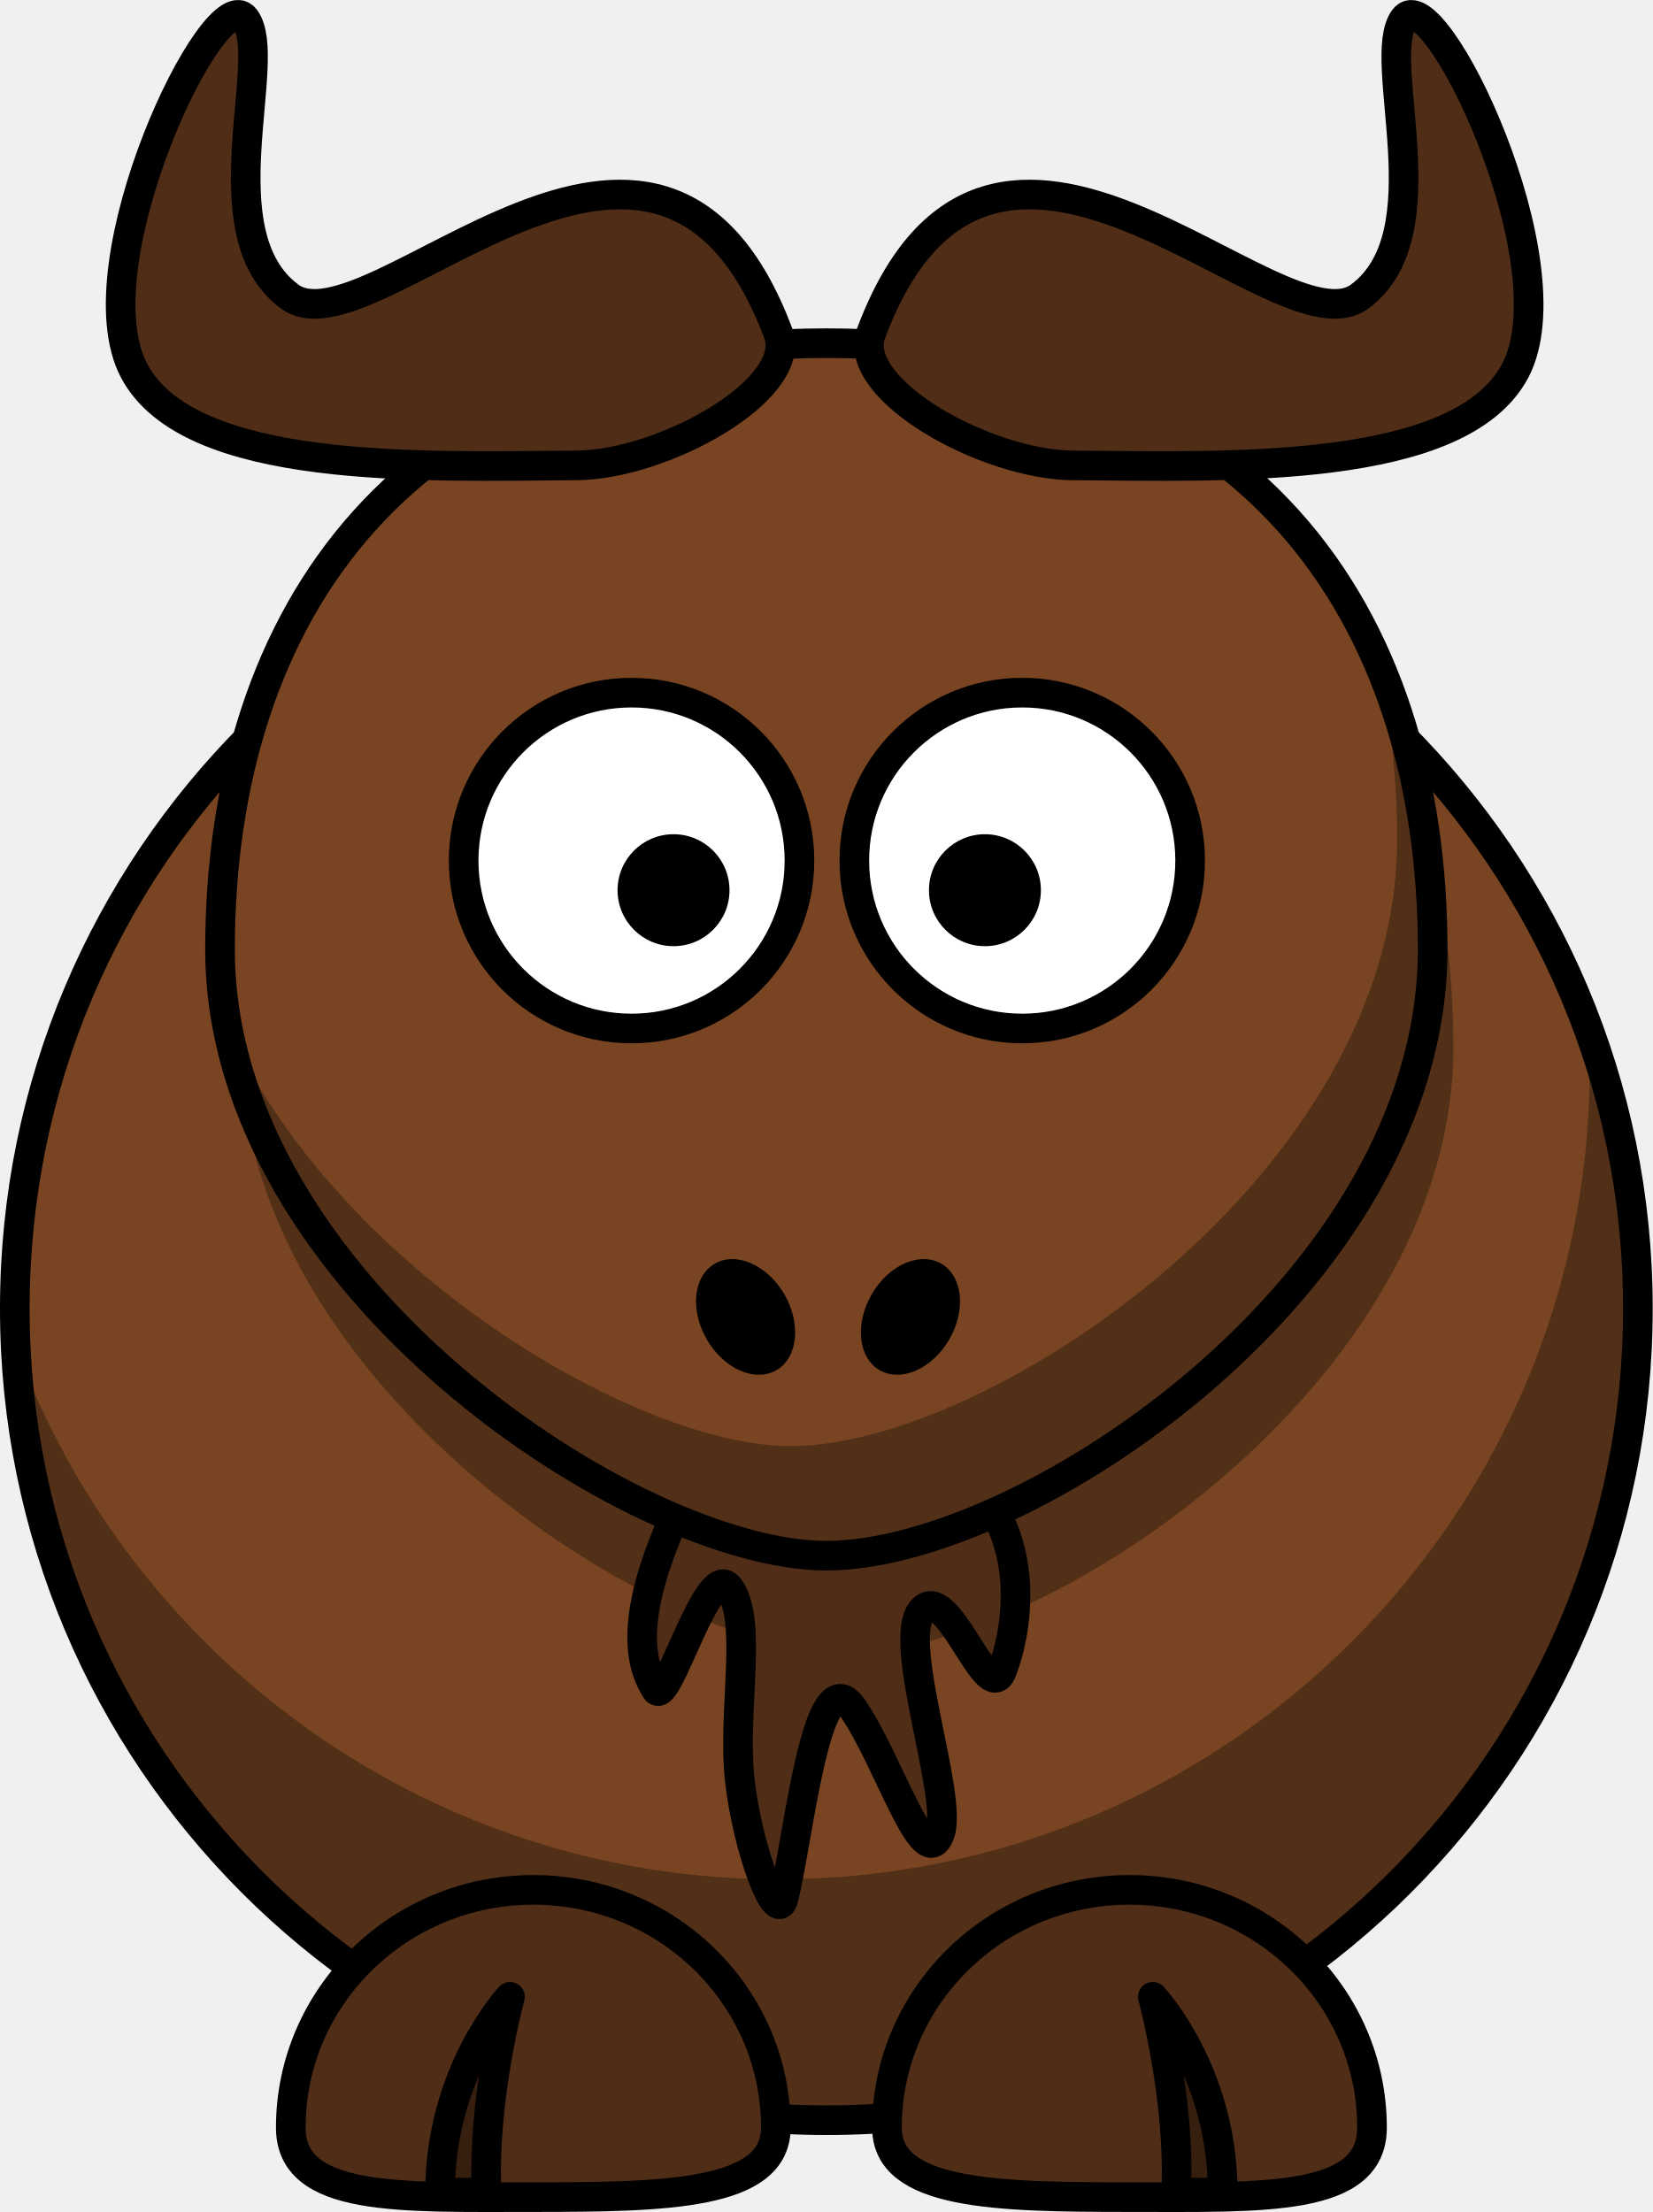
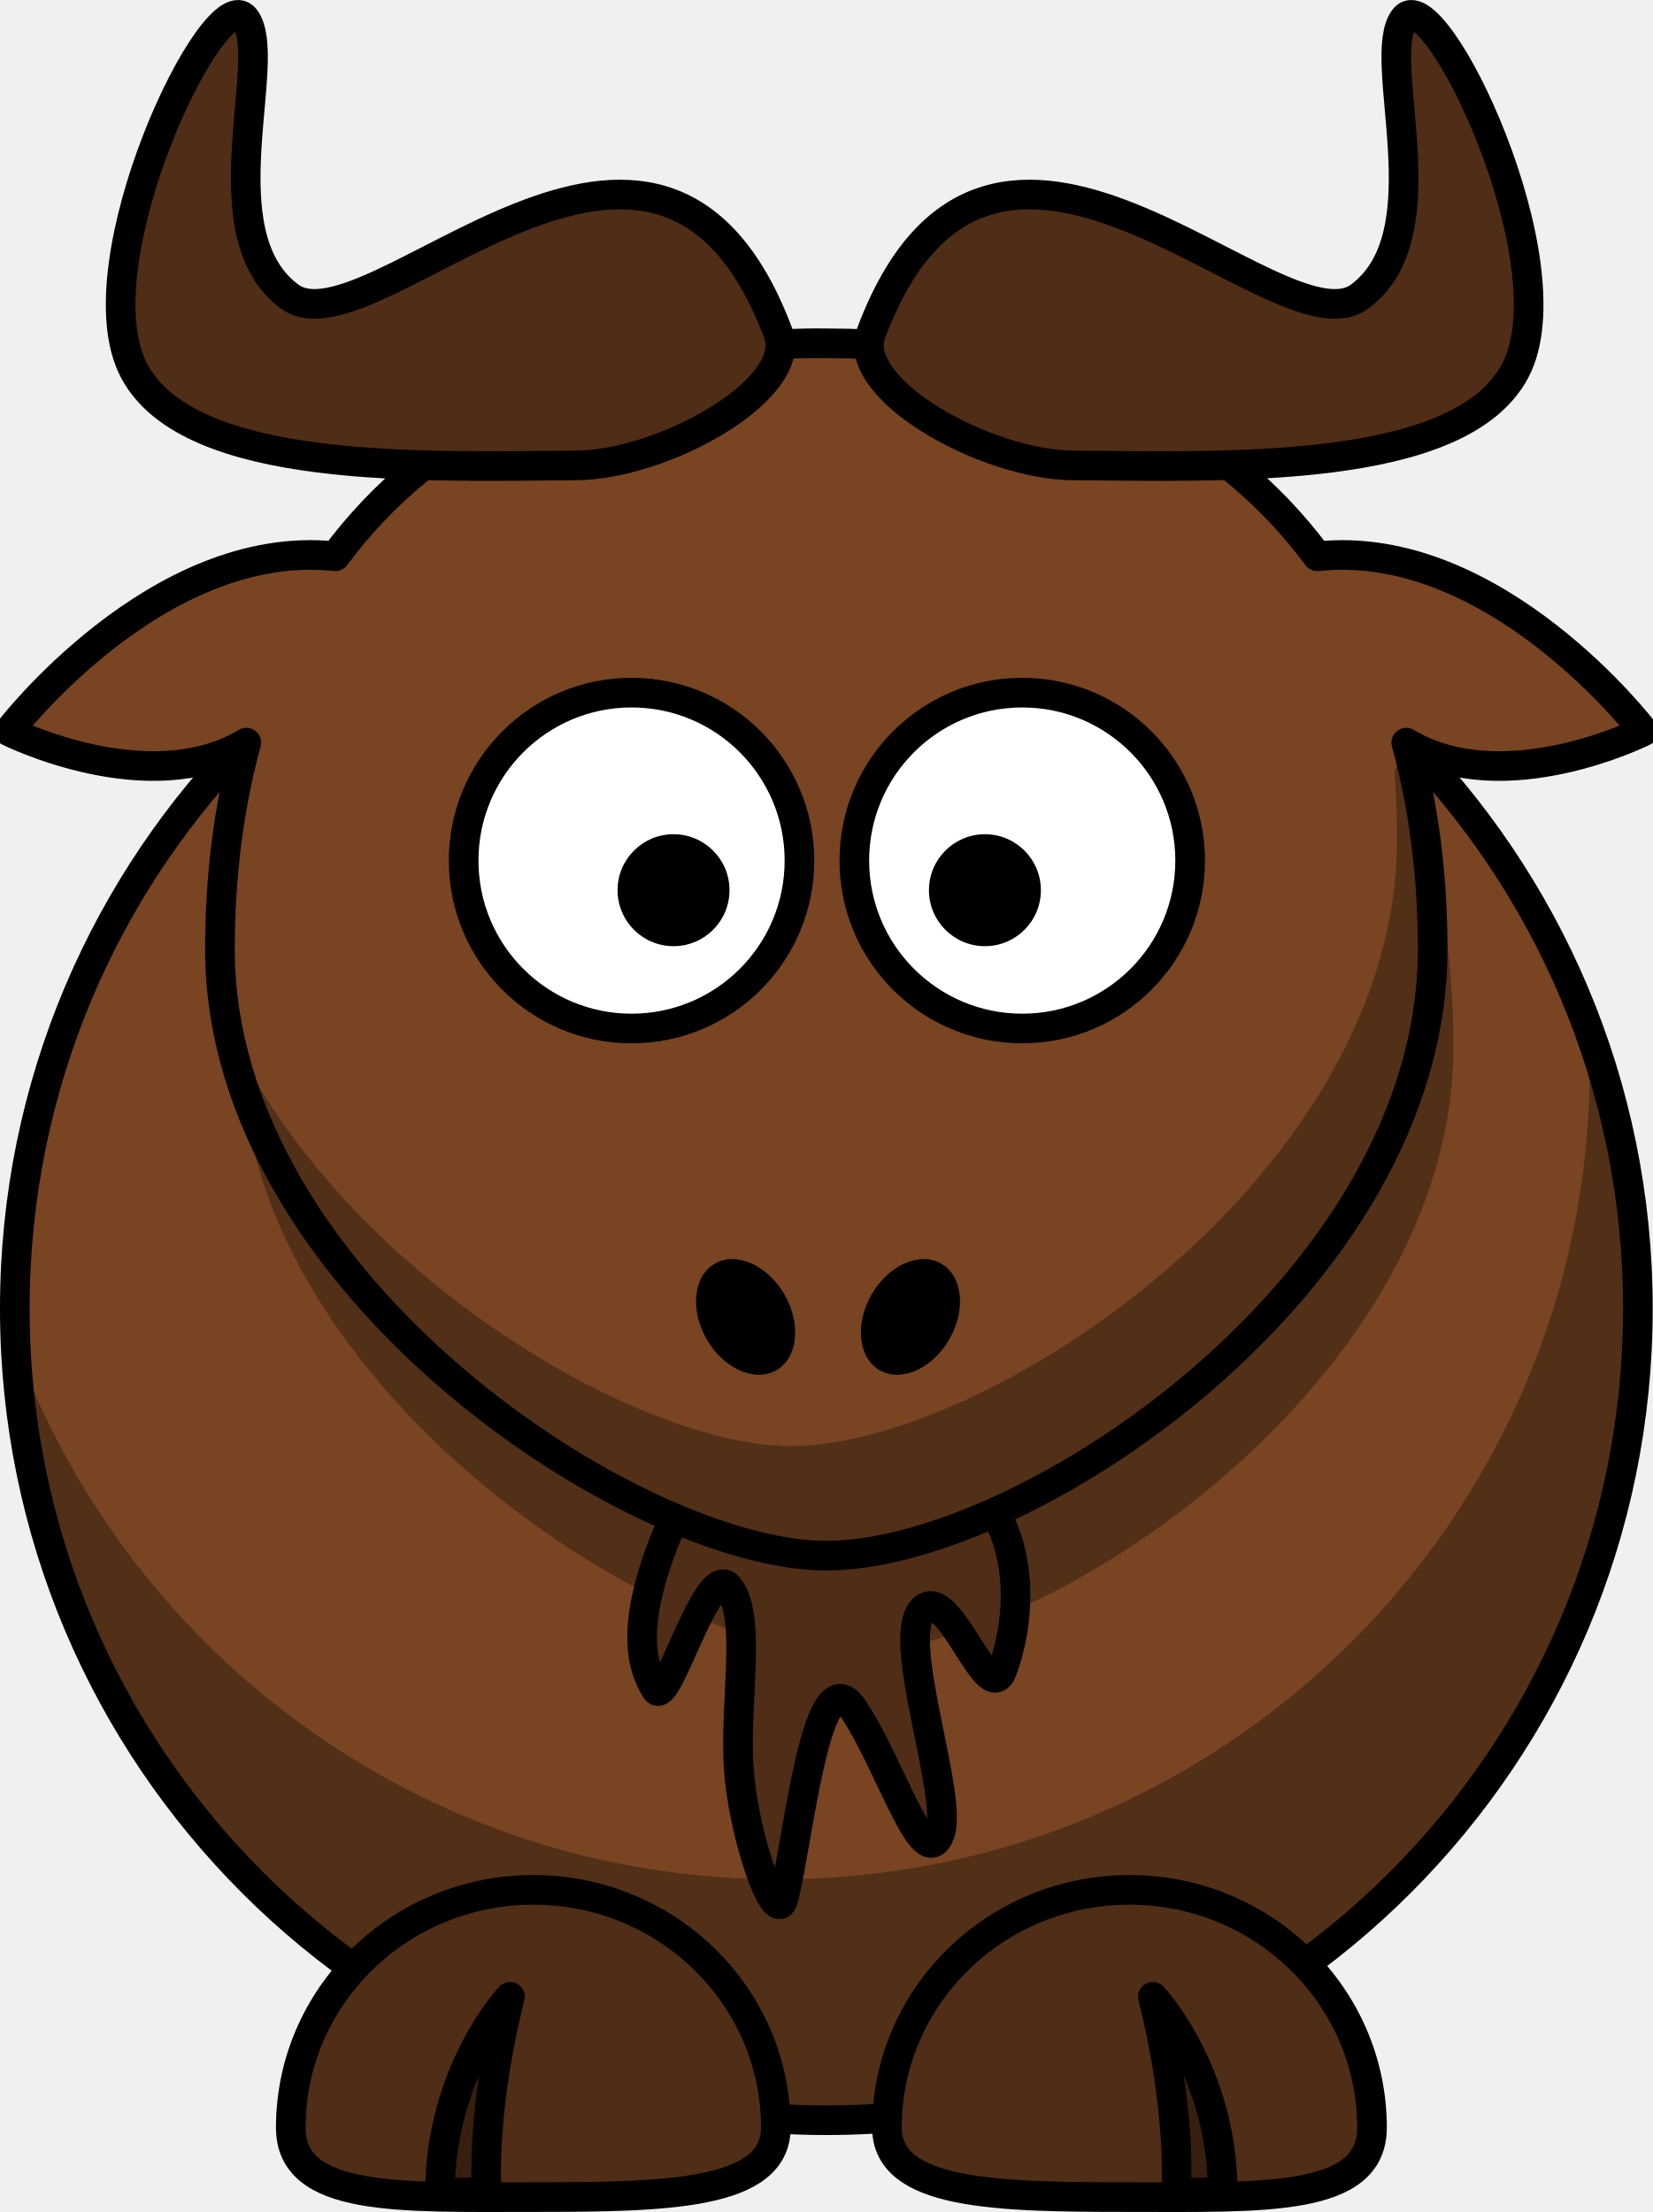
<svg xmlns="http://www.w3.org/2000/svg" version="1.0" width="223.073" height="298.601" id="svg2">
  <defs id="defs4" />
  <g transform="translate(-239.7363,-384.0659)" id="layer1">
    <path d="M 441.295,560.706 C 441.309,610.434 401.001,650.754 351.273,650.754 C 301.545,650.754 261.237,610.434 261.251,560.706 C 261.237,510.978 301.545,470.657 351.273,470.657 C 401.001,470.657 441.309,510.978 441.295,560.706 z" transform="matrix(1.216783,0,0,1.216783,-76.1501,-121.5516)" id="path2383" style="opacity:1;fill:#784421;fill-opacity:1;fill-rule:nonzero;stroke:#000000;stroke-width:3.287;stroke-linecap:round;stroke-linejoin:round;stroke-miterlimit:4;stroke-dasharray:none;stroke-opacity:1" />
    <path d="M 454.188,523.125 C 454.264,524.807 454.312,526.518 454.312,528.219 C 454.312,588.683 405.246,637.75 344.781,637.75 C 297.519,637.75 257.19,607.751 241.844,565.781 C 244.497,623.893 292.517,670.25 351.281,670.25 C 411.746,670.25 460.812,621.183 460.812,560.719 C 460.812,547.517 458.474,534.849 454.188,523.125 z" id="path3221" style="opacity:1;fill:#000000;fill-opacity:0.314;fill-rule:nonzero;stroke:none;stroke-width:4;stroke-linecap:round;stroke-linejoin:round;stroke-miterlimit:4;stroke-dasharray:none;stroke-opacity:1" />
    <path d="M 359.453,671.275 C 359.453,680.366 374.119,680.657 392.188,680.657 C 410.258,680.657 424.924,681.35 424.924,671.275 C 424.924,653.56 410.258,639.181 392.188,639.181 C 374.119,639.181 359.453,653.56 359.453,671.275 z" id="path3172" style="fill:#502d16;fill-opacity:1;fill-rule:nonzero;stroke:#000000;stroke-width:4;stroke-linecap:round;stroke-linejoin:round;stroke-miterlimit:4;stroke-opacity:1" />
    <path d="M 435.908,525.42 C 435.908,570.595 380.787,607.258 354.07,607.258 C 328.352,607.258 272.233,570.595 272.233,525.42 C 272.233,480.246 296.858,443.583 354.07,443.583 C 411.293,443.583 435.908,480.246 435.908,525.42 z" id="path3236" style="fill:#000000;fill-opacity:0.314;fill-rule:nonzero;stroke:none;stroke-width:4;stroke-linecap:round;stroke-linejoin:round;stroke-miterlimit:4;stroke-opacity:1" />
    <path d="M 332.687,584.914 C 323.349,603.299 326.789,609.663 328.264,612.138 C 329.738,614.613 335.267,594.762 338.093,598.349 C 341.443,602.602 338.585,614.966 339.567,624.159 C 340.55,633.351 344.518,643.998 345.465,640.422 C 347.431,632.998 349.888,607.542 354.803,614.613 C 359.718,621.684 364.421,637.429 366.599,631.583 C 368.451,626.611 360.701,605.774 364.141,601.531 C 367.581,597.289 372.988,614.613 374.954,609.663 C 376.919,604.713 378.885,593.4 372.005,585.268 C 365.124,577.136 332.687,584.561 332.687,584.914 z" id="path3203" style="fill:#502d16;fill-opacity:1;fill-rule:evenodd;stroke:#000000;stroke-width:4;stroke-linecap:butt;stroke-linejoin:miter;stroke-miterlimit:4;stroke-dasharray:none;stroke-opacity:1" />
    <path d="M 404.779,680.056 C 404.779,663.688 395.336,653.616 395.336,653.616 C 395.336,653.616 399.113,667.465 398.484,680.056 L 404.779,680.056 z" id="path3174" style="fill:#000000;fill-opacity:0.314;fill-rule:evenodd;stroke:#000000;stroke-width:4;stroke-linecap:butt;stroke-linejoin:round;stroke-miterlimit:4;stroke-dasharray:none;stroke-opacity:1" />
-     <path d="M 433.111,512.233 C 433.111,557.407 377.99,594.071 351.273,594.071 C 325.555,594.071 269.435,557.407 269.435,512.233 C 269.435,467.058 294.06,430.395 351.273,430.395 C 408.496,430.395 433.111,467.058 433.111,512.233 z" id="path3155" style="fill:#784421;fill-opacity:1;fill-rule:nonzero;stroke:#000000;stroke-width:4;stroke-linecap:round;stroke-linejoin:round;stroke-miterlimit:4;stroke-opacity:1" />
+     <path d="M 108.875,46.344 C 78.746,46.954 57.943,57.997 45.25,75.094 C 21.186,72.506 1.188,98.719 1.188,98.719 C 1.188,98.719 20.079,108.165 33.25,100.25 C 30.851,108.962 29.688,118.356 29.688,128.156 C 29.688,173.331 85.813,210 111.531,210 C 138.248,210 193.375,173.331 193.375,128.156 C 193.375,118.356 192.211,108.962 189.812,100.25 C 202.984,108.165 221.844,98.719 221.844,98.719 C 221.844,98.719 201.873,72.514 177.812,75.094 C 164.751,57.499 143.105,46.344 111.531,46.344 C 110.637,46.344 109.753,46.326 108.875,46.344 z" transform="translate(239.7363,384.0659)" id="path3155" style="fill:#784421;fill-opacity:1;fill-rule:nonzero;stroke:#000000;stroke-width:4;stroke-linecap:round;stroke-linejoin:round;stroke-miterlimit:4;stroke-opacity:1" />
    <path d="M 441.295,560.706 C 441.309,610.434 401.001,650.754 351.273,650.754 C 301.545,650.754 261.237,610.434 261.251,560.706 C 261.237,510.978 301.545,470.657 351.273,470.657 C 401.001,470.657 441.309,510.978 441.295,560.706 z" transform="matrix(0.2517482,0,0,0.2517482,236.5484,359.0789)" id="path3157" style="opacity:1;fill:#ffffff;fill-opacity:1;fill-rule:nonzero;stroke:#000000;stroke-width:15.889;stroke-linecap:round;stroke-linejoin:round;stroke-miterlimit:4;stroke-dasharray:none;stroke-opacity:1" />
    <path d="M 441.295,560.706 C 441.309,610.434 401.001,650.754 351.273,650.754 C 301.545,650.754 261.237,610.434 261.251,560.706 C 261.237,510.978 301.545,470.657 351.273,470.657 C 401.001,470.657 441.309,510.978 441.295,560.706 z" transform="matrix(0.2517482,0,0,0.2517482,289.2806,359.0789)" id="path3159" style="opacity:1;fill:#ffffff;fill-opacity:1;fill-rule:nonzero;stroke:#000000;stroke-width:15.889;stroke-linecap:round;stroke-linejoin:round;stroke-miterlimit:4;stroke-dasharray:none;stroke-opacity:1" />
    <path d="M 441.295,560.706 C 441.309,610.434 401.001,650.754 351.273,650.754 C 301.545,650.754 261.237,610.434 261.251,560.706 C 261.237,510.978 301.545,470.657 351.273,470.657 C 401.001,470.657 441.309,510.978 441.295,560.706 z" transform="matrix(8.3916033e-2,0,0,8.3916033e-2,343.1993,457.1834)" id="path3161" style="opacity:1;fill:#000000;fill-opacity:1;fill-rule:nonzero;stroke:none;stroke-width:47.667;stroke-linecap:round;stroke-linejoin:round;stroke-miterlimit:4;stroke-dasharray:none;stroke-opacity:1" />
    <path d="M 441.295,560.706 C 441.309,610.434 401.001,650.754 351.273,650.754 C 301.545,650.754 261.237,610.434 261.251,560.706 C 261.237,510.978 301.545,470.657 351.273,470.657 C 401.001,470.657 441.309,510.978 441.295,560.706 z" transform="matrix(8.3916033e-2,0,0,8.3916033e-2,301.169,457.1834)" id="path3163" style="opacity:1;fill:#000000;fill-opacity:1;fill-rule:nonzero;stroke:none;stroke-width:47.667;stroke-linecap:round;stroke-linejoin:round;stroke-miterlimit:4;stroke-dasharray:none;stroke-opacity:1" />
    <path d="M 357.251,429.205 C 373.463,385.613 412.161,432.3 423.257,424.099 C 434.757,415.599 425.257,392.099 429.257,386.599 C 433.257,381.099 451.868,419.657 444.257,434.099 C 436.805,448.239 405.243,447.035 384.565,446.892 C 372.891,446.816 354.776,436.776 357.251,429.205 z" id="path3179" style="fill:#502d16;fill-opacity:1;fill-rule:evenodd;stroke:#000000;stroke-width:4;stroke-linecap:butt;stroke-linejoin:miter;stroke-miterlimit:4;stroke-dasharray:none;stroke-opacity:1" />
-     <path d="M 425.688,473.312 C 427.442,480.945 428.312,489.035 428.312,497.438 C 428.312,542.612 373.185,579.281 346.469,579.281 C 325.763,579.281 285.372,555.526 270.406,522.688 C 278.022,562.934 327.578,594.063 351.281,594.062 C 377.998,594.062 433.125,557.393 433.125,512.219 C 433.125,498.138 430.712,484.887 425.688,473.312 z" id="path3231" style="fill:#000000;fill-opacity:0.314;fill-rule:nonzero;stroke:none;stroke-width:4;stroke-linecap:round;stroke-linejoin:round;stroke-miterlimit:4;stroke-opacity:1" />
+     <path d="M 190.094,101.344 L 188.219,104 C 188.468,107.075 188.562,110.203 188.562,113.375 C 188.562,158.549 133.435,195.219 106.719,195.219 C 86.013,195.219 45.622,171.463 30.656,138.625 C 38.272,178.871 87.828,210 111.531,210 C 138.248,210 193.375,173.331 193.375,128.156 C 193.375,118.765 192.3,109.746 190.094,101.344 z" transform="translate(239.7363,384.0659)" id="path3231" style="fill:#000000;fill-opacity:0.314;fill-rule:nonzero;stroke:none;stroke-width:4;stroke-linecap:round;stroke-linejoin:round;stroke-miterlimit:4;stroke-opacity:1" />
    <path d="M 344.455,671.275 C 344.455,680.366 329.79,680.657 311.72,680.657 C 293.651,680.657 278.985,681.35 278.985,671.275 C 278.985,653.56 293.651,639.181 311.72,639.181 C 329.79,639.181 344.455,653.56 344.455,671.275 z" id="path3329" style="fill:#502d16;fill-opacity:1;fill-rule:nonzero;stroke:#000000;stroke-width:4;stroke-linecap:round;stroke-linejoin:round;stroke-miterlimit:4;stroke-opacity:1" />
    <path d="M 299.13,680.056 C 299.13,663.688 308.573,653.616 308.573,653.616 C 308.573,653.616 304.796,667.465 305.425,680.056 L 299.13,680.056 z" id="path3331" style="fill:#000000;fill-opacity:0.314;fill-rule:evenodd;stroke:#000000;stroke-width:4;stroke-linecap:butt;stroke-linejoin:round;stroke-miterlimit:4;stroke-dasharray:none;stroke-opacity:1" />
    <path d="M 367.868,564.867 C 365.576,568.84 361.368,570.706 358.472,569.033 C 355.575,567.361 355.087,562.784 357.381,558.812 C 359.674,554.839 363.882,552.974 366.778,554.646 C 369.675,556.318 370.163,560.895 367.868,564.867 z" id="path2398" style="opacity:1;fill:#000000;fill-opacity:1;fill-rule:nonzero;stroke:none;stroke-width:47.667;stroke-linecap:round;stroke-linejoin:round;stroke-miterlimit:4;stroke-dasharray:none;stroke-opacity:1" />
    <path d="M 335.131,564.867 C 337.424,568.84 341.632,570.706 344.528,569.033 C 347.425,567.361 347.913,562.784 345.618,558.812 C 343.326,554.839 339.118,552.974 336.222,554.646 C 333.325,556.318 332.837,560.895 335.131,564.867 z" id="path2412" style="opacity:1;fill:#000000;fill-opacity:1;fill-rule:nonzero;stroke:none;stroke-width:47.667;stroke-linecap:round;stroke-linejoin:round;stroke-miterlimit:4;stroke-dasharray:none;stroke-opacity:1" />
    <path d="M 344.837,429.205 C 328.626,385.613 289.927,432.3 278.831,424.099 C 267.331,415.599 276.831,392.099 272.831,386.599 C 268.831,381.099 250.22,419.657 257.831,434.099 C 265.283,448.239 296.845,447.035 317.524,446.892 C 329.198,446.816 347.312,436.776 344.837,429.205 z" id="path2399" style="fill:#502d16;fill-opacity:1;fill-rule:evenodd;stroke:#000000;stroke-width:4;stroke-linecap:butt;stroke-linejoin:miter;stroke-miterlimit:4;stroke-dasharray:none;stroke-opacity:1" />
  </g>
</svg>
